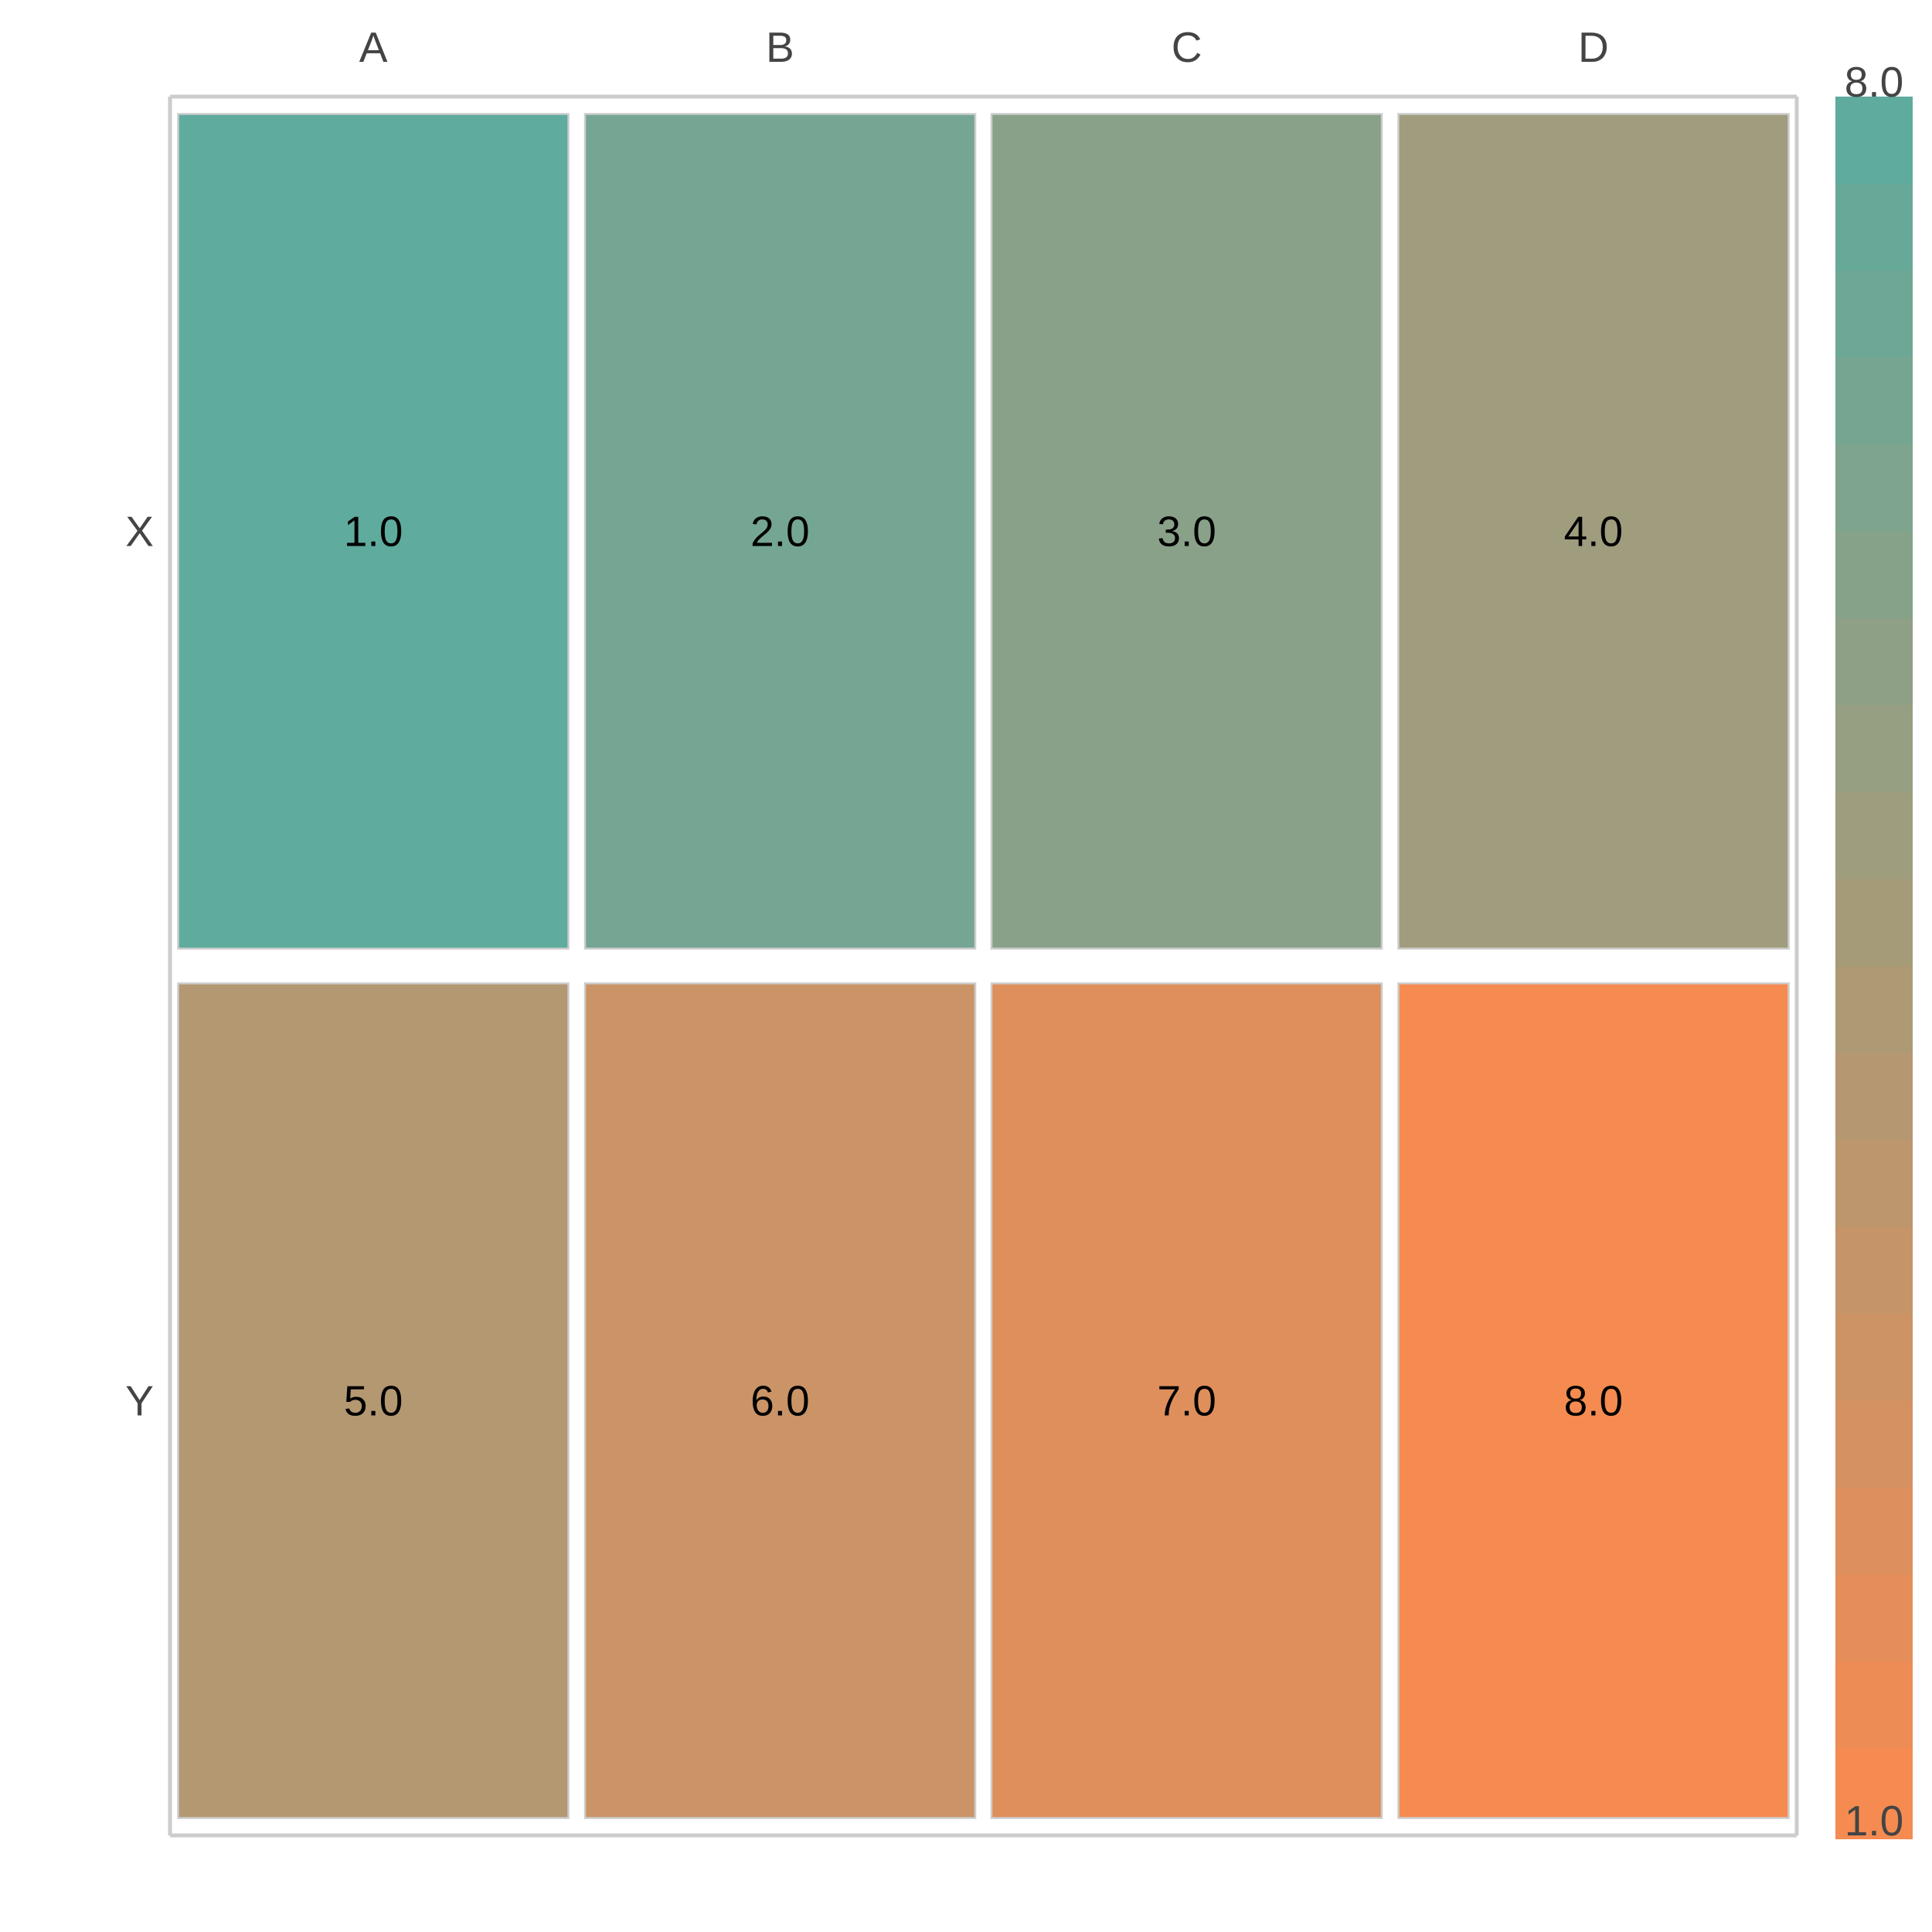
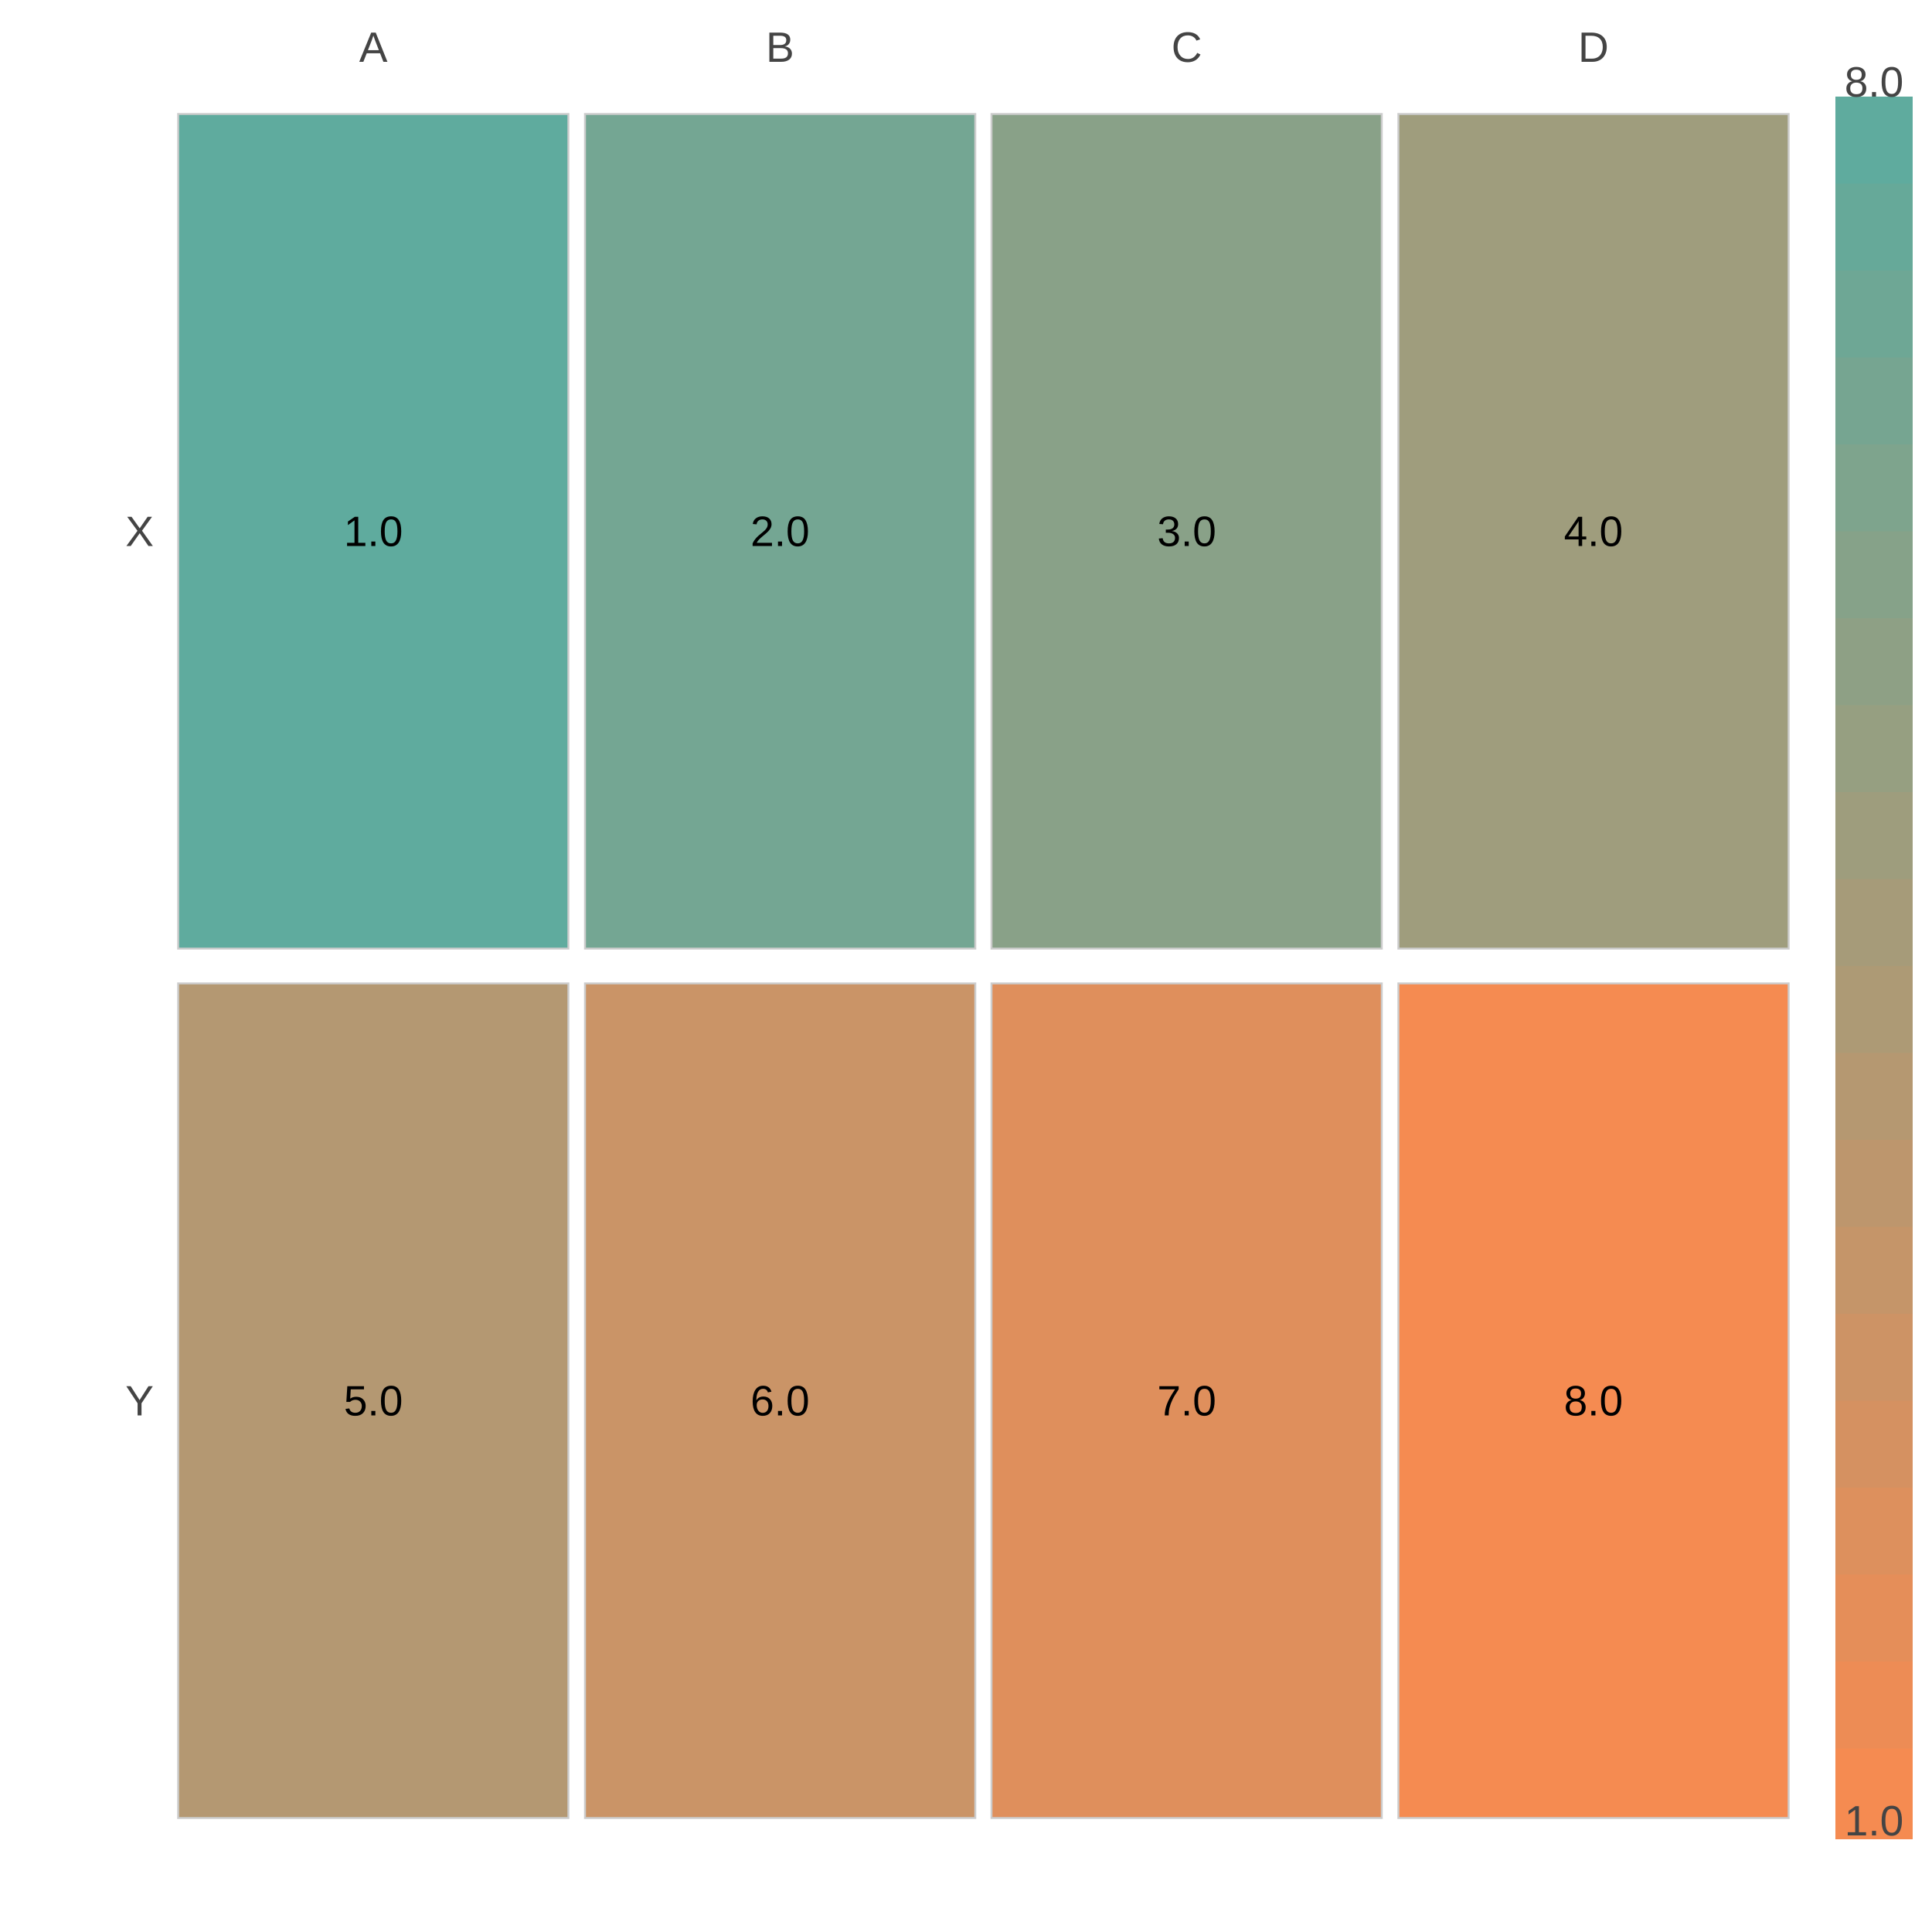
<svg xmlns="http://www.w3.org/2000/svg" width="500" height="500" viewBox="0 0 500 500">
  <path fill="#FFFFFF" d="M0 0 h500 v500 h-500 v-500Z" />
  <g transform="translate(44.0, 25.0)">
    <path fill="#5fab9e" stroke="#CCCCCC" stroke-width="0.5" d="M2.1 4.5 h101.0 v216.0 h-101.0 v-216.0Z" />
    <text x="52.625" y="112.5" fill="#000000" font-family="Arial" font-size="11" text-anchor="middle" dominant-baseline="central">1.0</text>
    <path fill="#74a693" stroke="#CCCCCC" stroke-width="0.5" d="M107.4 4.5 h101.0 v216.0 h-101.0 v-216.0Z" />
    <text x="157.875" y="112.5" fill="#000000" font-family="Arial" font-size="11" text-anchor="middle" dominant-baseline="central">2.0</text>
    <path fill="#89a188" stroke="#CCCCCC" stroke-width="0.5" d="M212.6 4.5 h101.0 v216.0 h-101.0 v-216.0Z" />
    <text x="263.125" y="112.5" fill="#000000" font-family="Arial" font-size="11" text-anchor="middle" dominant-baseline="central">3.0</text>
    <path fill="#9f9d7d" stroke="#CCCCCC" stroke-width="0.5" d="M317.9 4.5 h101.0 v216.0 h-101.0 v-216.0Z" />
    <text x="368.375" y="112.5" fill="#000000" font-family="Arial" font-size="11" text-anchor="middle" dominant-baseline="central">4.0</text>
    <path fill="#b49872" stroke="#CCCCCC" stroke-width="0.5" d="M2.1 229.5 h101.0 v216.0 h-101.0 v-216.0Z" />
    <text x="52.625" y="337.5" fill="#000000" font-family="Arial" font-size="11" text-anchor="middle" dominant-baseline="central">5.0</text>
    <path fill="#ca9467" stroke="#CCCCCC" stroke-width="0.5" d="M107.4 229.5 h101.0 v216.0 h-101.0 v-216.0Z" />
    <text x="157.875" y="337.5" fill="#000000" font-family="Arial" font-size="11" text-anchor="middle" dominant-baseline="central">6.0</text>
    <path fill="#df8f5c" stroke="#CCCCCC" stroke-width="0.5" d="M212.6 229.5 h101.0 v216.0 h-101.0 v-216.0Z" />
    <text x="263.125" y="337.5" fill="#000000" font-family="Arial" font-size="11" text-anchor="middle" dominant-baseline="central">7.0</text>
    <path fill="#f58b51" stroke="#CCCCCC" stroke-width="0.5" d="M317.9 229.5 h101.0 v216.0 h-101.0 v-216.0Z" />
    <text x="368.375" y="337.5" fill="#000000" font-family="Arial" font-size="11" text-anchor="middle" dominant-baseline="central">8.0</text>
    <text x="52.625" y="-9.0" fill="#444444" font-family="Arial" font-size="11" text-anchor="middle" dominant-baseline="bottom">A</text>
    <text x="157.875" y="-9.0" fill="#444444" font-family="Arial" font-size="11" text-anchor="middle" dominant-baseline="bottom">B</text>
    <text x="263.125" y="-9.0" fill="#444444" font-family="Arial" font-size="11" text-anchor="middle" dominant-baseline="bottom">C</text>
    <text x="368.375" y="-9.0" fill="#444444" font-family="Arial" font-size="11" text-anchor="middle" dominant-baseline="bottom">D</text>
    <text x="-4.21" y="112.5" fill="#444444" font-family="Arial" font-size="11" text-anchor="end" dominant-baseline="central">X</text>
    <text x="-4.21" y="337.5" fill="#444444" font-family="Arial" font-size="11" text-anchor="end" dominant-baseline="central">Y</text>
    <path fill="#5fab9e" d="M431.0 0.0 h20 v23.5 h-20 v-23.5Z" />
    <path fill="#66a999" d="M431.0 22.5 h20 v23.5 h-20 v-23.5Z" />
    <path fill="#6ea795" d="M431.0 45.0 h20 v23.5 h-20 v-23.5Z" />
    <path fill="#76a591" d="M431.0 67.5 h20 v23.5 h-20 v-23.5Z" />
    <path fill="#7ea48d" d="M431.0 90.0 h20 v23.5 h-20 v-23.5Z" />
    <path fill="#86a289" d="M431.0 112.5 h20 v23.5 h-20 v-23.5Z" />
    <path fill="#8ea085" d="M431.0 135.0 h20 v23.5 h-20 v-23.5Z" />
    <path fill="#969f81" d="M431.0 157.5 h20 v23.5 h-20 v-23.5Z" />
    <path fill="#9e9d7d" d="M431.0 180.0 h20 v23.5 h-20 v-23.5Z" />
    <path fill="#a69b79" d="M431.0 202.5 h20 v23.5 h-20 v-23.5Z" />
    <path fill="#ad9a75" d="M431.0 225.0 h20 v23.5 h-20 v-23.5Z" />
    <path fill="#b59871" d="M431.0 247.5 h20 v23.5 h-20 v-23.5Z" />
    <path fill="#bd966d" d="M431.0 270.0 h20 v23.5 h-20 v-23.5Z" />
    <path fill="#c59569" d="M431.0 292.5 h20 v23.5 h-20 v-23.5Z" />
    <path fill="#cd9365" d="M431.0 315.0 h20 v23.5 h-20 v-23.5Z" />
    <path fill="#d59161" d="M431.0 337.5 h20 v23.5 h-20 v-23.5Z" />
    <path fill="#dd905d" d="M431.0 360.0 h20 v23.5 h-20 v-23.5Z" />
    <path fill="#e58e59" d="M431.0 382.5 h20 v23.5 h-20 v-23.5Z" />
    <path fill="#ed8c55" d="M431.0 405.0 h20 v23.5 h-20 v-23.5Z" />
    <path fill="#f58b51" d="M431.0 427.5 h20 v23.5 h-20 v-23.5Z" />
    <text x="441.0" y="450.0" fill="#444444" font-family="Arial" font-size="11" text-anchor="middle">1.0</text>
    <text x="441.0" y="0" fill="#444444" font-family="Arial" font-size="11" text-anchor="middle" dominant-baseline="bottom">8.0</text>
-     <path stroke="#CCCCCC" stroke-dasharray="None" d="M0 450.0 h421.0" />
-     <path stroke="#CCCCCC" stroke-dasharray="None" d="M0 0 h421.0" />
-     <path stroke="#CCCCCC" stroke-dasharray="None" d="M0 0 v450.0" />
-     <path stroke="#CCCCCC" stroke-dasharray="None" d="M421.0 0 v450.0" />
  </g>
</svg>
